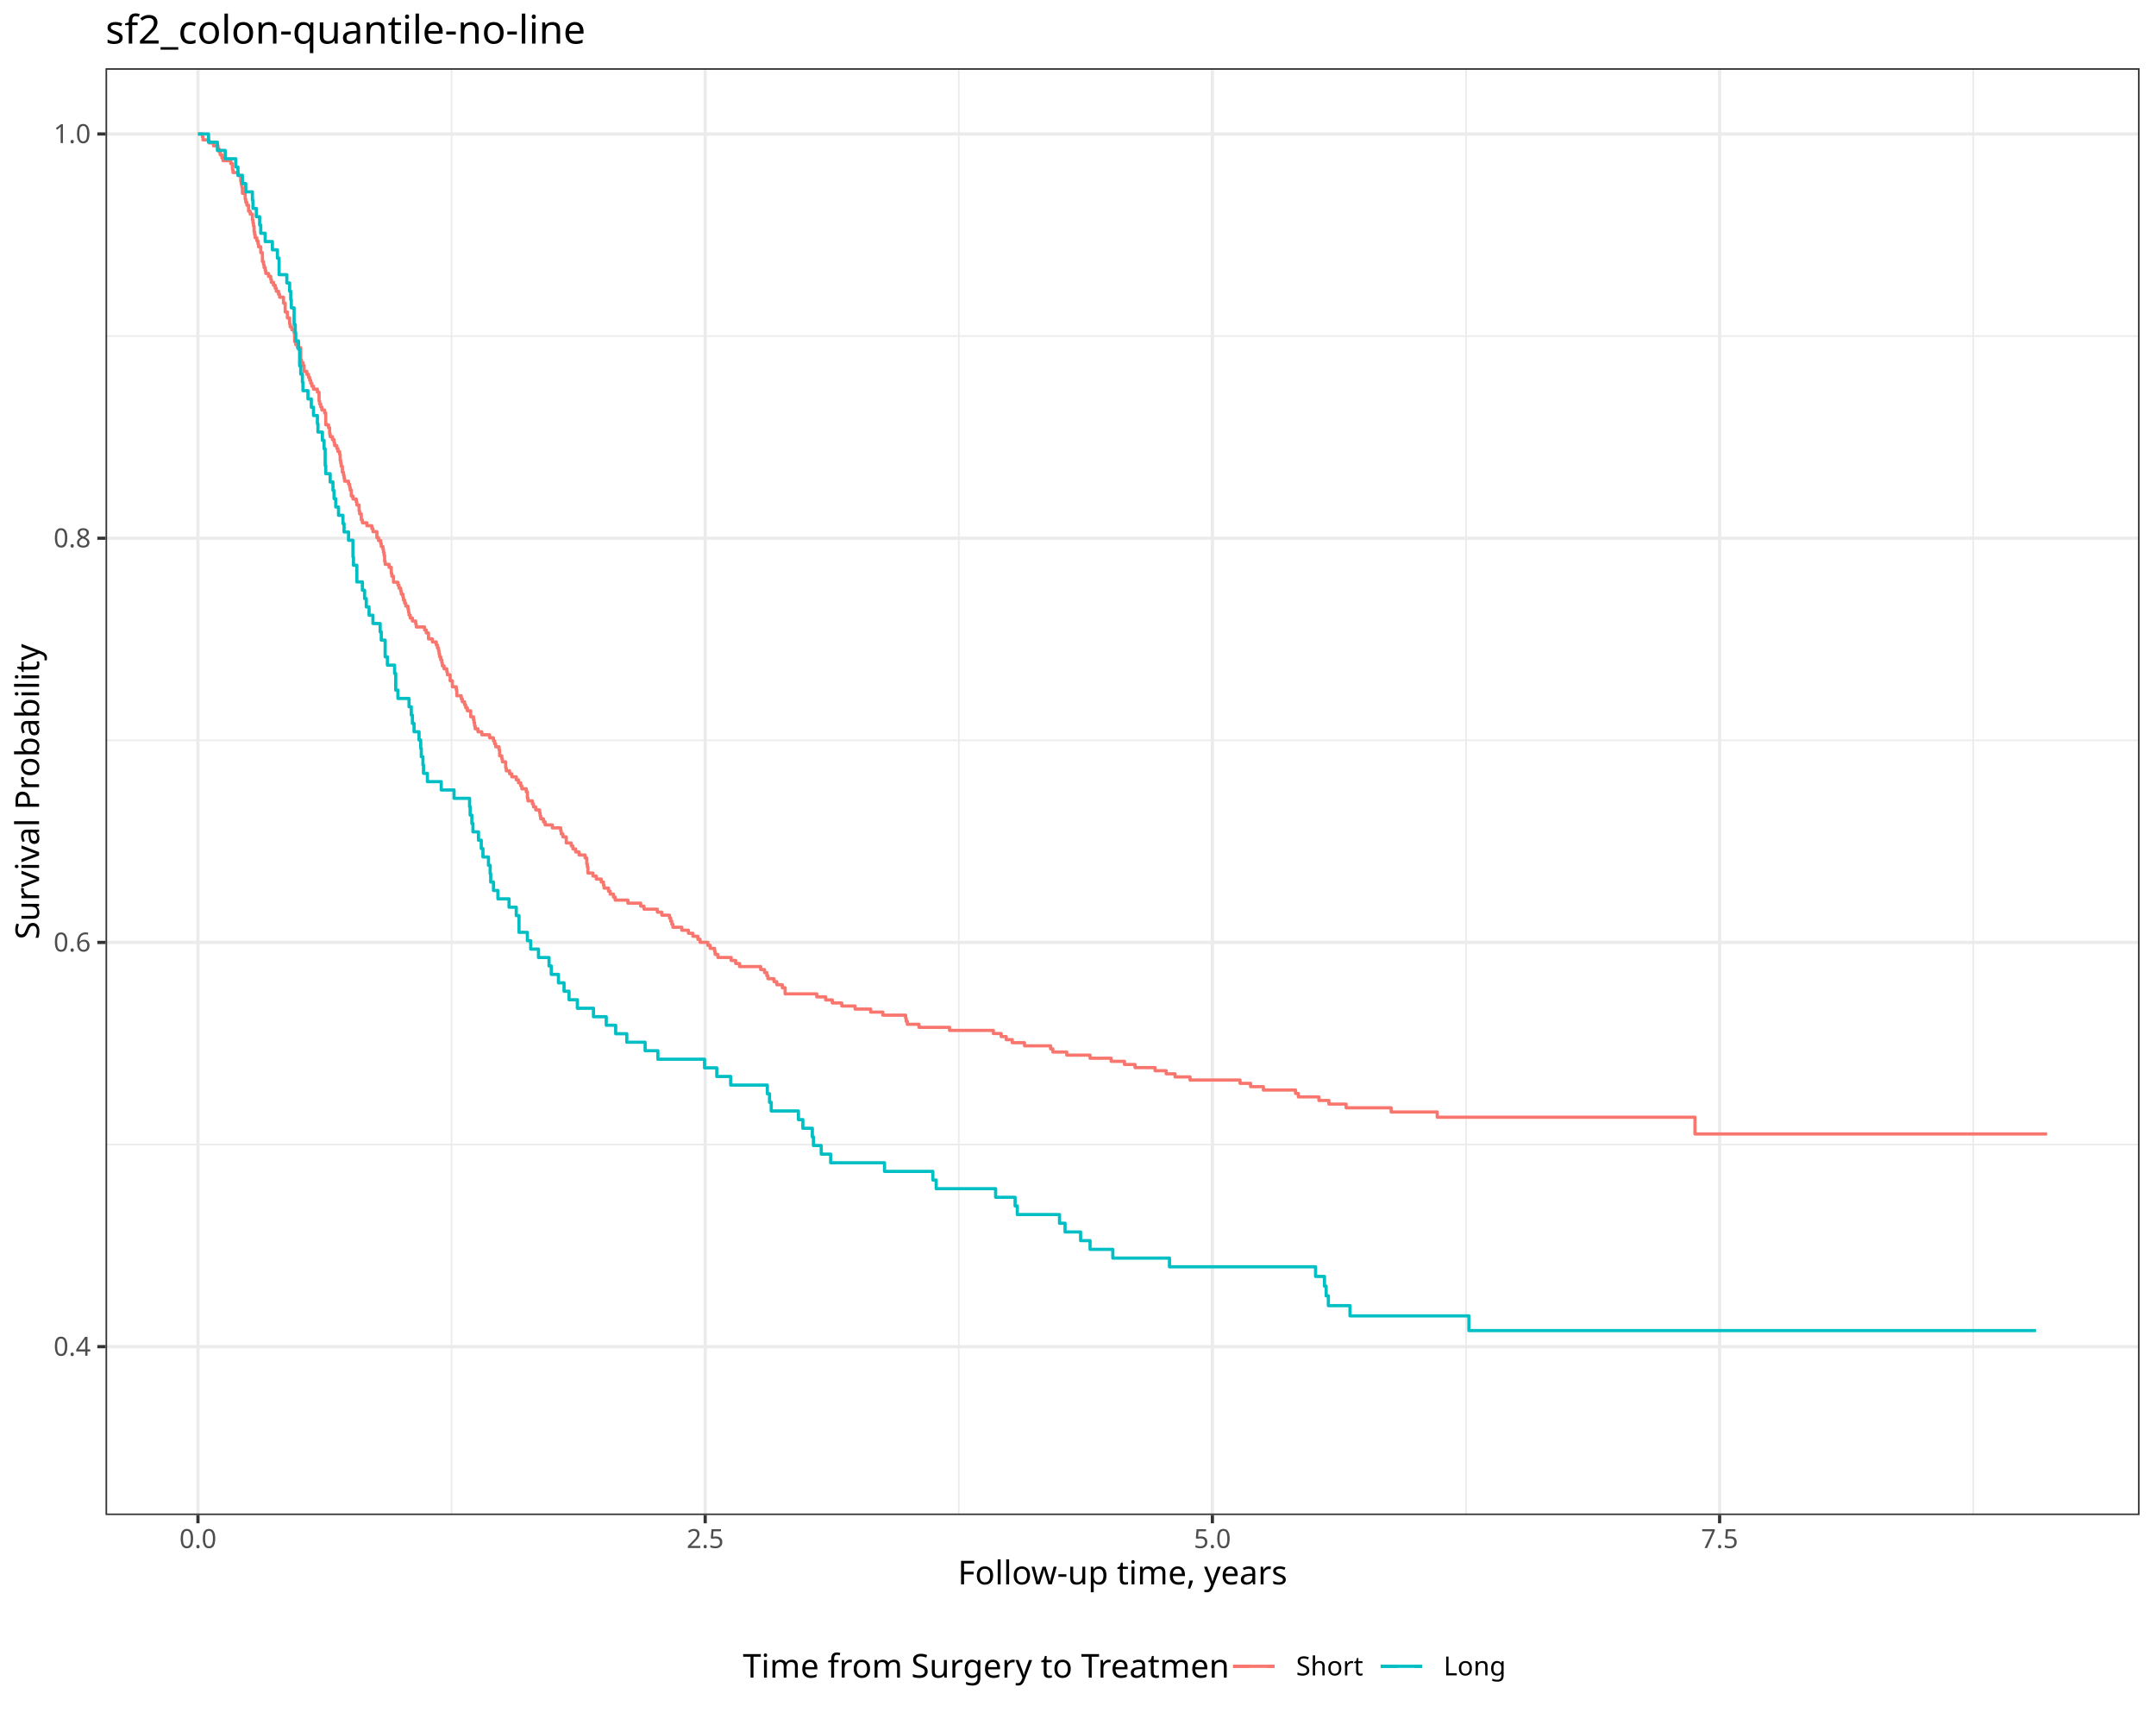
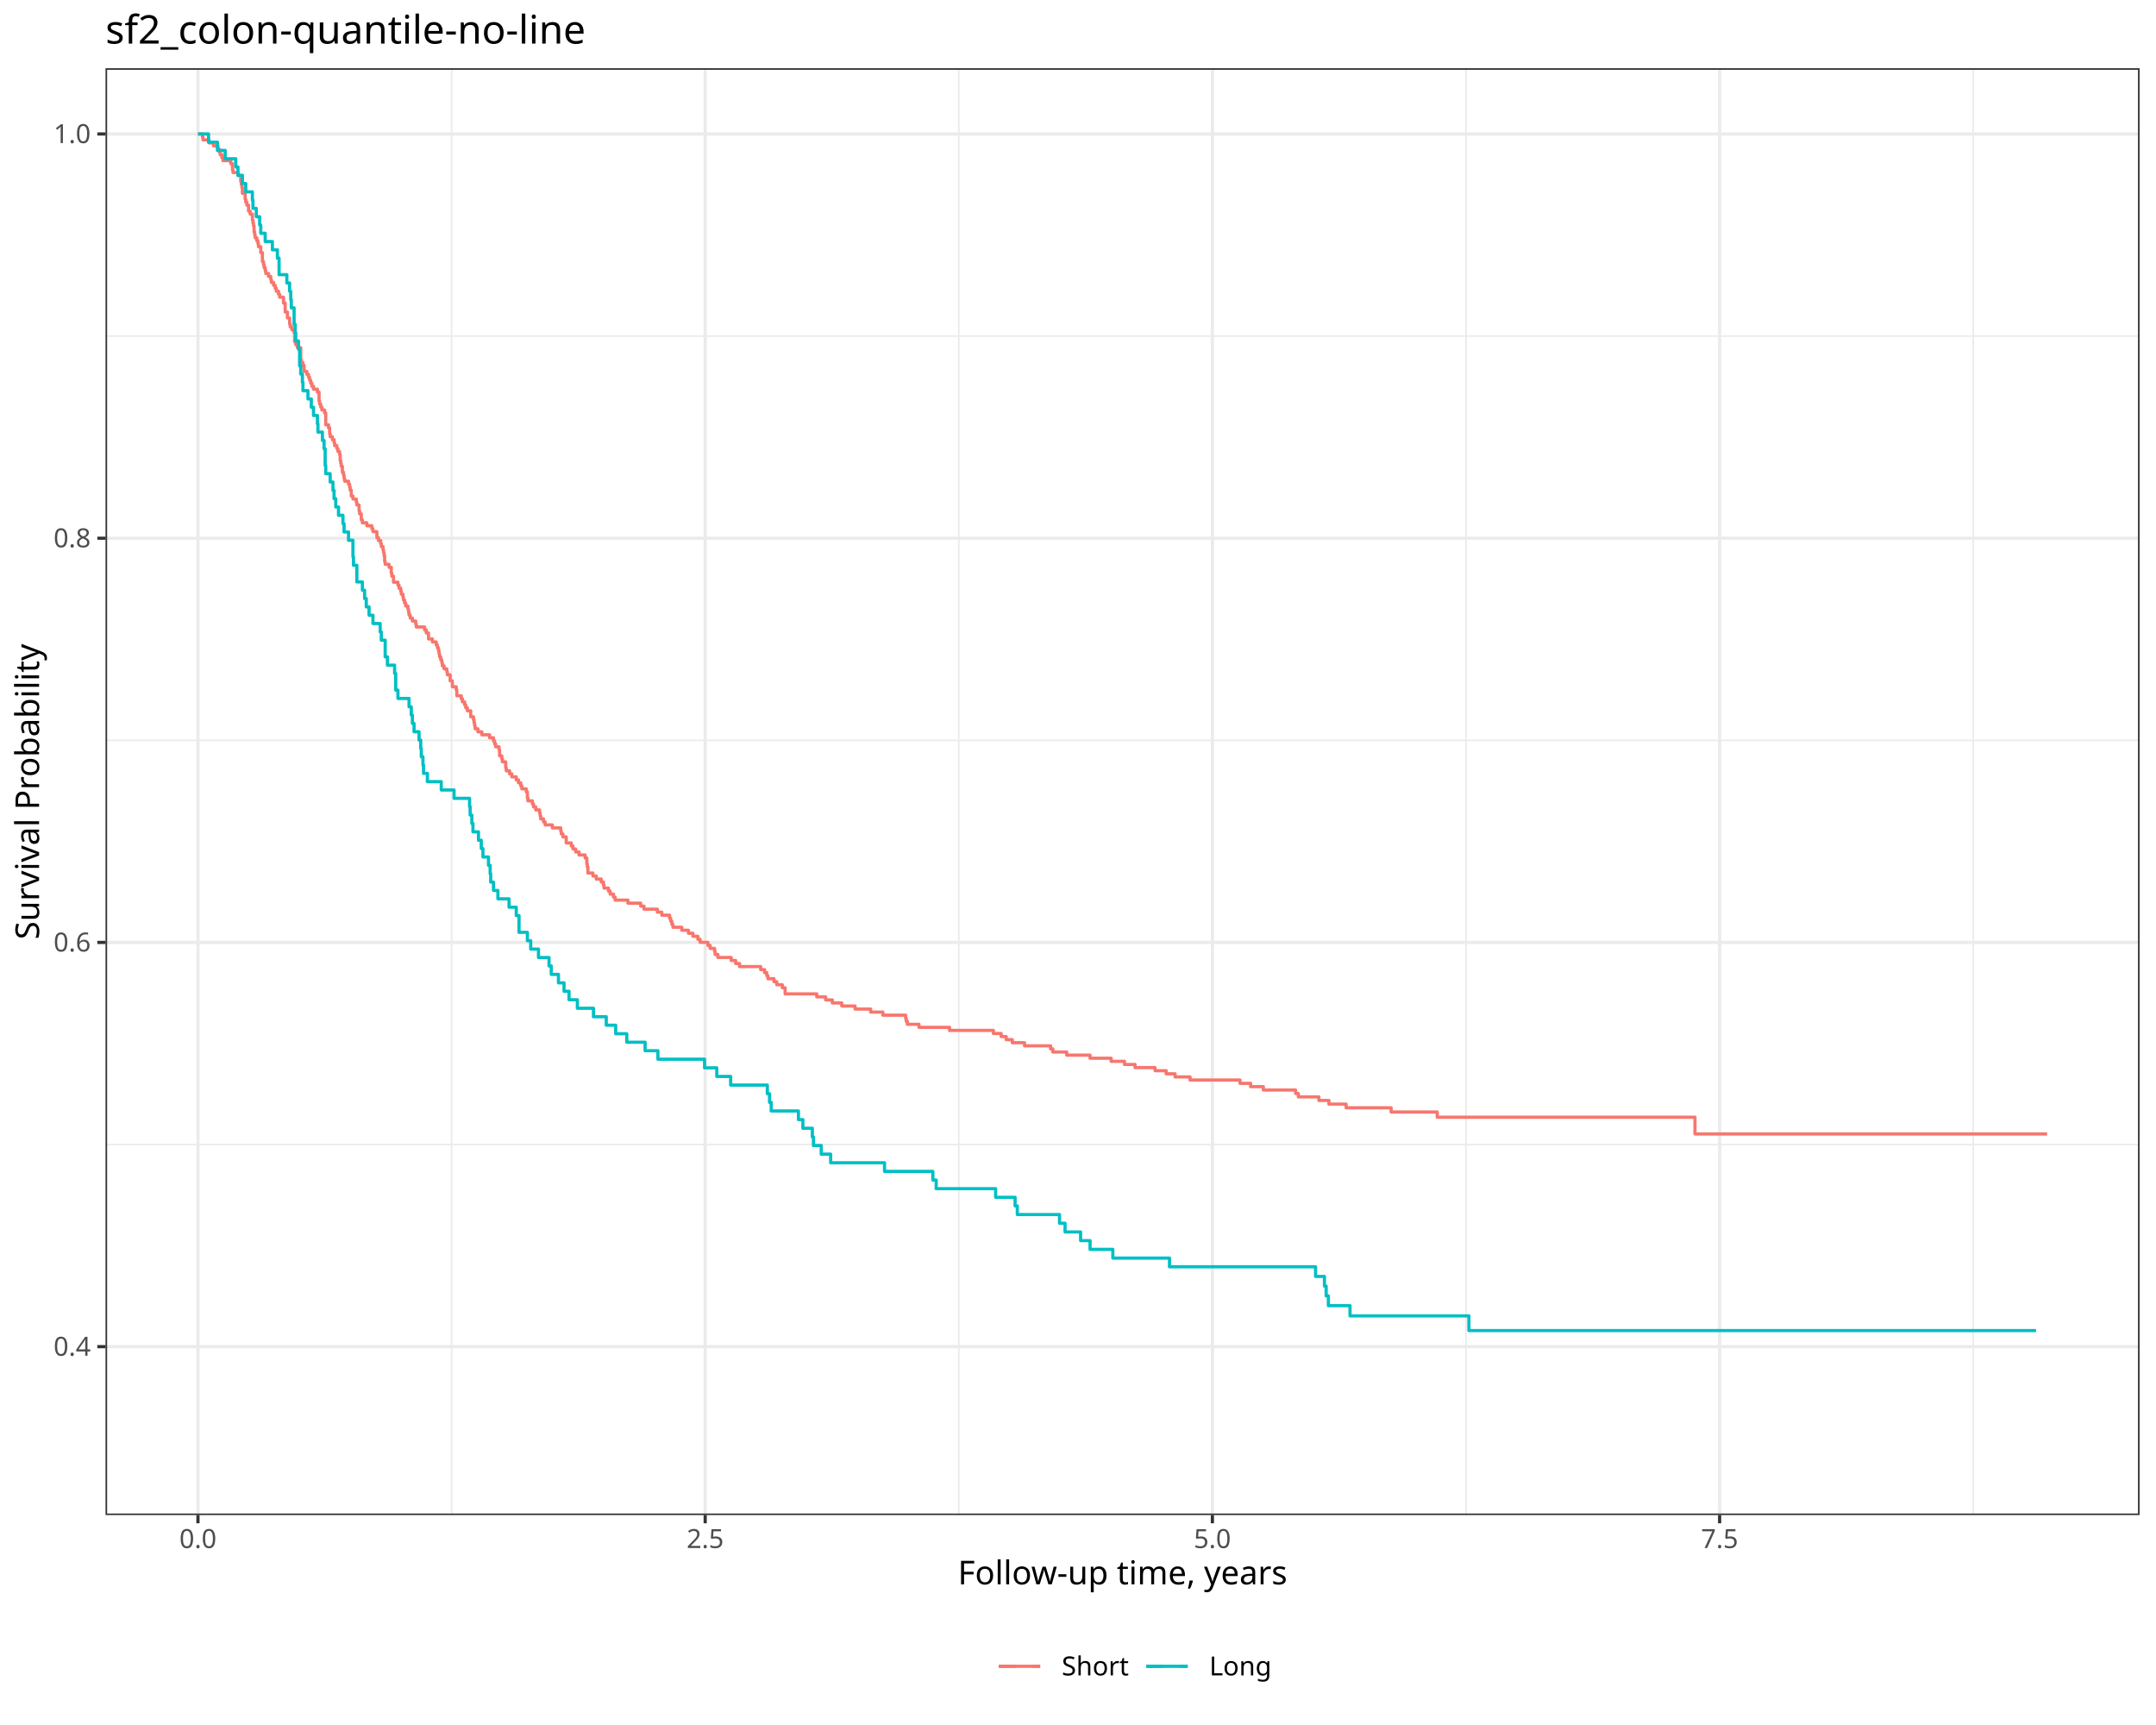
<svg xmlns="http://www.w3.org/2000/svg" class="svglite" data-engine-version="2.0" width="720.00pt" height="576.00pt" viewBox="0 0 720.00 576.00">
  <defs>
    <style type="text/css">
    .svglite line, .svglite polyline, .svglite polygon, .svglite path, .svglite rect, .svglite circle {
      fill: none;
      stroke: #000000;
      stroke-linecap: round;
      stroke-linejoin: round;
      stroke-miterlimit: 10.00;
    }
  </style>
  </defs>
  <rect width="100%" height="100%" style="stroke: none; fill: #FFFFFF;" />
  <defs>
    <clipPath id="cpMC4wMHw3MjAuMDB8MC4wMHw1NzYuMDA=">
      <rect x="0.00" y="0.00" width="720.00" height="576.00" />
    </clipPath>
  </defs>
  <g clip-path="url(#cpMC4wMHw3MjAuMDB8MC4wMHw1NzYuMDA=)">
    <rect x="0.00" y="0.00" width="720.00" height="576.00" style="stroke-width: 1.07; stroke: #FFFFFF; fill: #FFFFFF;" />
  </g>
  <defs>
    <clipPath id="cpMzUuMjR8NzE0LjUyfDIyLjc4fDUwNS45MQ==">
      <rect x="35.24" y="22.78" width="679.28" height="483.13" />
    </clipPath>
  </defs>
  <g clip-path="url(#cpMzUuMjR8NzE0LjUyfDIyLjc4fDUwNS45MQ==)">
    <rect x="35.24" y="22.78" width="679.28" height="483.13" style="stroke-width: 1.07; stroke: none; fill: #FFFFFF;" />
    <polyline points="35.24,382.18 714.52,382.18 " style="stroke-width: 0.53; stroke: #EBEBEB; stroke-linecap: butt;" />
    <polyline points="35.24,247.21 714.52,247.21 " style="stroke-width: 0.53; stroke: #EBEBEB; stroke-linecap: butt;" />
    <polyline points="35.24,112.23 714.52,112.23 " style="stroke-width: 0.53; stroke: #EBEBEB; stroke-linecap: butt;" />
    <polyline points="150.81,505.91 150.81,22.78 " style="stroke-width: 0.53; stroke: #EBEBEB; stroke-linecap: butt;" />
    <polyline points="320.19,505.91 320.19,22.78 " style="stroke-width: 0.53; stroke: #EBEBEB; stroke-linecap: butt;" />
    <polyline points="489.58,505.91 489.58,22.78 " style="stroke-width: 0.53; stroke: #EBEBEB; stroke-linecap: butt;" />
    <polyline points="658.96,505.91 658.96,22.78 " style="stroke-width: 0.53; stroke: #EBEBEB; stroke-linecap: butt;" />
    <polyline points="35.24,449.67 714.52,449.67 " style="stroke-width: 1.07; stroke: #EBEBEB; stroke-linecap: butt;" />
    <polyline points="35.24,314.69 714.52,314.69 " style="stroke-width: 1.07; stroke: #EBEBEB; stroke-linecap: butt;" />
    <polyline points="35.24,179.72 714.52,179.72 " style="stroke-width: 1.07; stroke: #EBEBEB; stroke-linecap: butt;" />
    <polyline points="35.24,44.74 714.52,44.74 " style="stroke-width: 1.07; stroke: #EBEBEB; stroke-linecap: butt;" />
    <polyline points="66.11,505.91 66.11,22.78 " style="stroke-width: 1.07; stroke: #EBEBEB; stroke-linecap: butt;" />
    <polyline points="235.50,505.91 235.50,22.78 " style="stroke-width: 1.07; stroke: #EBEBEB; stroke-linecap: butt;" />
    <polyline points="404.88,505.91 404.88,22.78 " style="stroke-width: 1.07; stroke: #EBEBEB; stroke-linecap: butt;" />
    <polyline points="574.27,505.91 574.27,22.78 " style="stroke-width: 1.07; stroke: #EBEBEB; stroke-linecap: butt;" />
    <polyline points="66.11,44.74 67.60,44.74 67.60,45.73 67.78,45.73 67.78,46.72 69.82,46.72 69.82,47.71 71.31,47.71 71.31,48.70 72.79,48.70 72.79,49.69 73.16,49.69 73.16,50.68 73.53,50.68 73.53,51.67 74.09,51.67 74.09,52.66 74.46,52.66 74.46,53.65 76.50,53.65 76.50,53.65 77.06,53.65 77.06,54.64 77.62,54.64 77.62,56.62 77.80,56.62 77.80,57.61 79.47,57.61 79.47,58.61 80.40,58.61 80.40,60.59 80.58,60.59 80.58,61.58 80.77,61.58 80.77,62.57 80.95,62.57 80.95,64.55 81.88,64.55 81.88,66.53 82.07,66.53 82.07,67.52 82.44,67.52 82.44,68.52 83.00,68.52 83.00,70.50 83.55,70.50 83.55,71.49 84.29,71.49 84.29,73.47 84.48,73.47 84.48,74.46 84.66,74.46 84.66,75.45 84.85,75.45 84.85,77.43 85.04,77.43 85.04,78.43 85.22,78.43 85.22,79.42 85.78,79.42 85.78,80.41 86.15,80.41 86.15,81.40 86.33,81.40 86.33,82.39 87.08,82.39 87.08,84.37 87.63,84.37 87.63,87.34 88.00,87.34 88.00,88.34 88.19,88.34 88.19,89.33 88.56,89.33 88.56,90.32 88.75,90.32 88.75,91.31 89.67,91.31 89.67,92.30 90.42,92.30 90.42,93.29 90.60,93.29 90.60,94.28 91.34,94.28 91.34,95.27 91.90,95.27 91.90,96.26 92.27,96.26 92.27,97.26 93.01,97.26 93.01,98.25 93.38,98.25 93.38,99.24 94.68,99.24 94.68,101.22 95.24,101.22 95.24,104.19 95.98,104.19 95.98,106.17 96.72,106.17 96.72,108.16 96.91,108.16 96.91,109.15 97.46,109.15 97.46,110.14 98.21,110.14 98.21,111.13 98.39,111.13 98.39,114.10 98.76,114.10 98.76,115.09 99.32,115.09 99.32,116.08 100.43,116.08 100.43,120.05 100.62,120.05 100.62,121.04 101.17,121.04 101.17,122.03 101.55,122.03 101.55,124.01 102.47,124.01 102.47,125.00 103.03,125.00 103.03,126.00 103.40,126.00 103.40,126.99 103.77,126.99 103.77,127.98 104.14,127.98 104.14,128.97 104.70,128.97 104.70,129.96 106.00,129.96 106.00,130.95 106.55,130.95 106.55,133.92 106.74,133.92 106.74,134.91 107.11,134.91 107.11,135.91 107.48,135.91 107.48,136.90 108.41,136.90 108.41,137.89 108.78,137.89 108.78,141.85 109.71,141.85 109.71,142.84 110.08,142.84 110.08,144.82 110.26,144.82 110.26,145.82 111.01,145.82 111.01,146.81 111.56,146.81 111.56,147.80 111.75,147.80 111.75,148.79 112.49,148.79 112.49,149.78 112.86,149.78 112.86,150.77 113.42,150.77 113.42,151.76 113.60,151.76 113.60,153.74 113.79,153.74 113.79,154.73 113.97,154.73 113.97,155.73 114.34,155.73 114.34,157.71 114.72,157.71 114.72,158.70 114.90,158.70 114.90,159.69 115.09,159.69 115.09,160.68 116.39,160.68 116.39,161.67 116.76,161.67 116.76,162.66 116.94,162.66 116.94,163.65 117.31,163.65 117.31,165.64 117.87,165.64 117.87,166.63 118.98,166.63 118.98,167.62 119.17,167.62 119.17,168.61 119.91,168.61 119.91,170.59 120.10,170.59 120.10,171.58 120.65,171.58 120.65,173.56 121.02,173.56 121.02,174.56 122.51,174.56 122.51,175.55 124.18,175.55 124.18,176.54 124.55,176.54 124.55,177.53 125.85,177.53 125.85,179.51 126.40,179.51 126.40,180.50 126.59,180.50 126.59,180.50 127.14,180.50 127.14,181.49 127.33,181.49 127.33,182.49 127.89,182.49 127.89,183.48 128.07,183.48 128.07,184.47 128.26,184.47 128.26,185.47 128.44,185.47 128.44,187.45 128.63,187.45 128.63,188.44 129.18,188.44 129.18,188.44 129.93,188.44 129.93,189.44 130.67,189.44 130.67,191.43 130.85,191.43 130.85,192.42 131.41,192.42 131.41,194.41 131.97,194.41 131.97,194.41 132.89,194.41 132.89,195.41 133.27,195.41 133.27,196.41 133.82,196.41 133.82,197.40 134.01,197.40 134.01,198.40 134.56,198.40 134.56,199.40 134.75,199.40 134.75,200.39 135.12,200.39 135.12,201.39 135.49,201.39 135.49,202.39 136.23,202.39 136.23,203.38 136.42,203.38 136.42,204.38 136.60,204.38 136.60,205.38 136.98,205.38 136.98,206.37 137.72,206.37 137.72,207.37 138.83,207.37 138.83,208.37 139.02,208.37 139.02,209.36 141.80,209.36 141.80,210.36 142.36,210.36 142.36,211.35 143.10,211.35 143.10,213.35 144.21,213.35 144.21,213.35 144.40,213.35 144.40,214.35 145.69,214.35 145.69,215.35 146.07,215.35 146.07,216.34 146.44,216.34 146.44,217.34 146.62,217.34 146.62,218.34 146.81,218.34 146.81,219.34 147.18,219.34 147.18,220.34 147.55,220.34 147.55,221.34 147.73,221.34 147.73,222.34 148.29,222.34 148.29,223.33 149.22,223.33 149.22,224.33 149.40,224.33 149.40,225.33 150.15,225.33 150.15,225.33 150.33,225.33 150.33,227.33 151.07,227.33 151.07,229.33 152.37,229.33 152.37,230.33 152.56,230.33 152.56,232.33 154.04,232.33 154.04,233.34 154.41,233.34 154.41,234.34 155.15,234.34 155.15,235.34 155.53,235.34 155.53,236.34 156.08,236.34 156.08,237.34 156.27,237.34 156.27,237.34 157.20,237.34 157.20,239.34 158.12,239.34 158.12,240.35 158.31,240.35 158.31,241.35 158.49,241.35 158.49,242.35 158.68,242.35 158.68,243.35 159.61,243.35 159.61,244.36 160.91,244.36 160.91,245.36 163.50,245.36 163.50,246.36 164.80,246.36 164.80,247.36 165.17,247.36 165.17,248.37 165.54,248.37 165.54,249.37 166.66,249.37 166.66,250.37 166.84,250.37 166.84,252.38 167.58,252.38 167.58,253.38 167.77,253.38 167.77,254.38 168.88,254.38 168.88,256.39 169.07,256.39 169.07,257.39 170.18,257.39 170.18,258.39 170.92,258.39 170.92,259.40 172.41,259.40 172.41,260.40 173.15,260.40 173.15,261.40 173.89,261.40 173.89,262.40 174.26,262.40 174.26,263.41 175.75,263.41 175.75,264.41 176.12,264.41 176.12,266.42 176.30,266.42 176.30,267.42 177.79,267.42 177.79,268.42 178.16,268.42 178.16,269.42 178.90,269.42 178.90,270.43 180.20,270.43 180.20,271.43 180.38,271.43 180.38,272.43 180.57,272.43 180.57,273.43 181.50,273.43 181.50,274.44 182.05,274.44 182.05,275.44 182.61,275.44 182.61,275.44 184.46,275.44 184.46,276.44 187.25,276.44 187.25,277.45 187.43,277.45 187.43,278.45 187.99,278.45 187.99,279.46 189.10,279.46 189.10,281.47 190.77,281.47 190.77,282.47 191.33,282.47 191.33,283.48 192.25,283.48 192.25,284.48 193.37,284.48 193.37,285.49 195.41,285.49 195.41,286.49 195.96,286.49 195.96,288.50 196.15,288.50 196.15,289.51 196.34,289.51 196.34,291.52 198.01,291.52 198.01,292.52 199.12,292.52 199.12,293.53 200.79,293.53 200.79,294.53 201.53,294.53 201.53,295.54 201.72,295.54 201.72,296.54 203.20,296.54 203.20,297.55 203.76,297.55 203.76,298.55 204.87,298.55 204.87,299.56 205.43,299.56 205.43,300.56 209.69,300.56 209.69,301.57 213.96,301.57 213.96,302.57 215.07,302.57 215.07,303.58 219.52,303.58 219.52,304.58 221.01,304.58 221.01,305.59 222.68,305.59 222.68,305.59 223.60,305.59 223.60,306.59 223.98,306.59 223.98,307.60 224.35,307.60 224.35,308.61 224.72,308.61 224.72,309.62 227.69,309.62 227.69,310.62 229.91,310.62 229.91,311.63 230.10,311.63 230.10,311.63 231.40,311.63 231.40,312.64 233.06,312.64 233.06,313.65 233.81,313.65 233.81,314.66 236.40,314.66 236.40,315.67 237.15,315.67 237.15,316.68 238.63,316.68 238.63,317.69 238.82,317.69 238.82,318.70 239.74,318.70 239.74,319.71 240.11,319.71 240.11,319.71 244.19,319.71 244.19,320.72 245.68,320.72 245.68,321.74 246.98,321.74 246.98,322.75 254.03,322.75 254.03,323.76 255.32,323.76 255.32,324.77 256.07,324.77 256.07,325.79 256.44,325.79 256.44,326.80 258.48,326.80 258.48,327.81 259.41,327.81 259.41,328.82 261.26,328.82 261.26,329.83 262.19,329.83 262.19,331.86 270.72,331.86 270.72,331.86 272.76,331.86 272.76,332.87 275.73,332.87 275.73,333.89 277.96,333.89 277.96,334.91 281.11,334.91 281.11,335.92 285.56,335.92 285.56,336.94 288.34,336.94 288.34,336.94 290.76,336.94 290.76,337.95 294.84,337.95 294.84,338.97 302.44,338.97 302.44,339.99 302.63,339.99 302.63,341.01 303.00,341.01 303.00,342.02 303.37,342.02 303.37,342.02 306.89,342.02 306.89,343.04 309.86,343.04 309.86,343.04 317.10,343.04 317.10,344.07 318.95,344.07 318.95,344.07 329.71,344.07 329.71,344.07 331.75,344.07 331.75,345.10 334.35,345.10 334.35,346.13 336.02,346.13 336.02,347.15 338.06,347.15 338.06,348.18 339.54,348.18 339.54,348.18 342.14,348.18 342.14,349.22 350.86,349.22 350.86,350.25 351.23,350.25 351.23,350.25 351.60,350.25 351.60,351.28 353.27,351.28 353.27,351.28 356.24,351.28 356.24,352.32 364.03,352.32 364.03,353.36 364.21,353.36 364.21,353.36 371.08,353.36 371.08,354.40 375.53,354.40 375.53,355.44 379.05,355.44 379.05,356.48 385.73,356.48 385.73,357.52 389.44,357.52 389.44,358.56 392.41,358.56 392.41,359.60 397.42,359.60 397.42,360.64 400.01,360.64 400.01,360.64 400.57,360.64 400.57,360.64 402.61,360.64 402.61,360.64 403.35,360.64 403.35,360.64 403.54,360.64 403.54,360.64 403.72,360.64 403.72,360.64 404.28,360.64 404.28,360.64 405.02,360.64 405.02,360.64 405.77,360.64 405.77,360.64 407.06,360.64 407.06,360.64 409.66,360.64 409.66,360.64 410.40,360.64 410.40,360.64 411.33,360.64 411.33,360.64 413.00,360.64 413.00,360.64 413.93,360.64 413.93,360.64 414.11,360.64 414.11,361.74 414.67,361.74 414.67,361.74 416.90,361.74 416.90,361.74 417.64,361.74 417.64,362.85 418.94,362.85 418.94,362.85 419.49,362.85 419.49,362.85 420.98,362.85 420.98,362.85 421.90,362.85 421.90,363.97 423.94,363.97 423.94,363.97 425.06,363.97 425.06,363.97 425.80,363.97 425.80,363.97 430.44,363.97 430.44,363.97 431.18,363.97 431.18,363.97 431.36,363.97 431.36,363.97 432.66,363.97 432.66,365.12 433.40,365.12 433.40,365.12 433.59,365.12 433.59,366.27 434.33,366.27 434.33,366.27 435.26,366.27 435.26,366.27 435.63,366.27 435.63,366.27 436.56,366.27 436.56,366.27 437.30,366.27 437.30,366.27 438.23,366.27 438.23,366.27 438.60,366.27 438.60,366.27 440.45,366.27 440.45,367.46 440.82,367.46 440.82,367.46 441.38,367.46 441.38,367.46 441.75,367.46 441.75,367.46 442.49,367.46 442.49,367.46 443.79,367.46 443.79,368.67 445.09,368.67 445.09,368.67 445.83,368.67 445.83,368.67 446.39,368.67 446.39,368.67 446.76,368.67 446.76,368.67 447.87,368.67 447.87,368.67 449.17,368.67 449.17,368.67 449.36,368.67 449.36,368.67 449.54,368.67 449.54,369.91 450.10,369.91 450.10,369.91 451.21,369.91 451.21,369.91 451.77,369.91 451.77,369.91 452.70,369.91 452.70,369.91 454.37,369.91 454.37,369.91 455.11,369.91 455.11,369.91 455.48,369.91 455.48,369.91 456.22,369.91 456.22,369.91 456.96,369.91 456.96,369.91 457.52,369.91 457.52,369.91 457.71,369.91 457.71,369.91 458.08,369.91 458.08,369.91 458.26,369.91 458.26,369.91 458.82,369.91 458.82,369.91 459.00,369.91 459.00,369.91 459.37,369.91 459.37,369.91 459.75,369.91 459.75,369.91 461.23,369.91 461.23,369.91 461.60,369.91 461.60,369.91 462.34,369.91 462.34,369.91 462.71,369.91 462.71,369.91 463.46,369.91 463.46,369.91 463.83,369.91 463.83,369.91 464.38,369.91 464.38,369.91 464.57,369.91 464.57,371.31 465.50,371.31 465.50,371.31 465.68,371.31 465.68,371.31 466.42,371.31 466.42,371.31 466.98,371.31 466.98,371.31 467.17,371.31 467.17,371.31 467.54,371.31 467.54,371.31 467.72,371.31 467.72,371.31 468.09,371.31 468.09,371.31 468.46,371.31 468.46,371.31 468.65,371.31 468.65,371.31 469.39,371.31 469.39,371.31 469.76,371.31 469.76,371.31 470.32,371.31 470.32,371.31 470.69,371.31 470.69,371.31 471.06,371.31 471.06,371.31 471.43,371.31 471.43,371.31 471.62,371.31 471.62,371.31 471.80,371.31 471.80,371.31 472.17,371.31 472.17,371.31 472.36,371.31 472.36,371.31 472.55,371.31 472.55,371.31 472.73,371.31 472.73,371.31 473.10,371.31 473.10,371.31 473.84,371.31 473.84,371.31 474.21,371.31 474.21,371.31 474.59,371.31 474.59,371.31 474.77,371.31 474.77,371.31 474.96,371.31 474.96,371.31 475.51,371.31 475.51,371.31 475.88,371.31 475.88,371.31 476.07,371.31 476.07,371.31 476.63,371.31 476.63,371.31 478.11,371.31 478.11,371.31 478.30,371.31 478.30,371.31 479.22,371.31 479.22,371.31 479.59,371.31 479.59,371.31 479.97,371.31 479.97,373.05 480.15,373.05 480.15,373.05 480.71,373.05 480.71,373.05 481.08,373.05 481.08,373.05 481.63,373.05 481.63,373.05 482.38,373.05 482.38,373.05 482.56,373.05 482.56,373.05 483.49,373.05 483.49,373.05 484.42,373.05 484.42,373.05 484.79,373.05 484.79,373.05 485.90,373.05 485.90,373.05 486.09,373.05 486.09,373.05 487.01,373.05 487.01,373.05 487.20,373.05 487.20,373.05 487.94,373.05 487.94,373.05 488.50,373.05 488.50,373.05 488.68,373.05 488.68,373.05 488.87,373.05 488.87,373.05 489.05,373.05 489.05,373.05 489.80,373.05 489.80,373.05 490.91,373.05 490.91,373.05 491.28,373.05 491.28,373.05 491.65,373.05 491.65,373.05 492.58,373.05 492.58,373.05 492.76,373.05 492.76,373.05 493.32,373.05 493.32,373.05 493.51,373.05 493.51,373.05 495.18,373.05 495.18,373.05 496.10,373.05 496.10,373.05 496.66,373.05 496.66,373.05 497.03,373.05 497.03,373.05 497.22,373.05 497.22,373.05 497.40,373.05 497.40,373.05 497.59,373.05 497.59,373.05 498.33,373.05 498.33,373.05 498.52,373.05 498.52,373.05 498.70,373.05 498.70,373.05 500.74,373.05 500.74,373.05 501.85,373.05 501.85,373.05 502.04,373.05 502.04,373.05 502.41,373.05 502.41,373.05 502.60,373.05 502.60,373.05 503.15,373.05 503.15,373.05 504.27,373.05 504.27,373.05 504.64,373.05 504.64,373.05 504.82,373.05 504.82,373.05 506.68,373.05 506.68,373.05 507.23,373.05 507.23,373.05 507.60,373.05 507.60,373.05 508.72,373.05 508.72,373.05 508.90,373.05 508.90,373.05 509.65,373.05 509.65,373.05 510.02,373.05 510.02,373.05 510.20,373.05 510.20,373.05 510.57,373.05 510.57,373.05 512.80,373.05 512.80,373.05 513.91,373.05 513.91,373.05 514.28,373.05 514.28,373.05 515.40,373.05 515.40,373.05 515.58,373.05 515.58,373.05 516.69,373.05 516.69,373.05 517.81,373.05 517.81,373.05 518.55,373.05 518.55,373.05 519.11,373.05 519.11,373.05 519.48,373.05 519.48,373.05 520.03,373.05 520.03,373.05 520.40,373.05 520.40,373.05 520.59,373.05 520.59,373.05 521.70,373.05 521.70,373.05 522.07,373.05 522.07,373.05 522.44,373.05 522.44,373.05 522.63,373.05 522.63,373.05 524.67,373.05 524.67,373.05 525.04,373.05 525.04,373.05 527.27,373.05 527.27,373.05 527.45,373.05 527.45,373.05 527.64,373.05 527.64,373.05 528.94,373.05 528.94,373.05 529.12,373.05 529.12,373.05 530.05,373.05 530.05,373.05 530.42,373.05 530.42,373.05 530.79,373.05 530.79,373.05 530.98,373.05 530.98,373.05 531.53,373.05 531.53,373.05 532.28,373.05 532.28,373.05 533.02,373.05 533.02,373.05 533.57,373.05 533.57,373.05 534.87,373.05 534.87,373.05 535.06,373.05 535.06,373.05 535.43,373.05 535.43,373.05 535.80,373.05 535.80,373.05 536.91,373.05 536.91,373.05 537.28,373.05 537.28,373.05 537.47,373.05 537.47,373.05 538.03,373.05 538.03,373.05 538.58,373.05 538.58,373.05 538.77,373.05 538.77,373.05 539.33,373.05 539.33,373.05 540.07,373.05 540.07,373.05 540.62,373.05 540.62,373.05 542.48,373.05 542.48,373.05 543.22,373.05 543.22,373.05 544.15,373.05 544.15,373.05 544.70,373.05 544.70,373.05 546.19,373.05 546.19,373.05 546.56,373.05 546.56,373.05 546.93,373.05 546.93,373.05 548.04,373.05 548.04,373.05 548.41,373.05 548.41,373.05 550.83,373.05 550.83,373.05 551.75,373.05 551.75,373.05 552.31,373.05 552.31,373.05 553.61,373.05 553.61,373.05 553.98,373.05 553.98,373.05 554.17,373.05 554.17,373.05 557.32,373.05 557.32,373.05 558.25,373.05 558.25,373.05 558.80,373.05 558.80,373.05 561.03,373.05 561.03,373.05 561.77,373.05 561.77,373.05 562.88,373.05 562.88,373.05 565.11,373.05 565.11,373.05 566.04,373.05 566.04,378.64 566.41,378.64 566.41,378.64 566.78,378.64 566.78,378.64 568.45,378.64 568.45,378.64 568.63,378.64 568.63,378.64 569.01,378.64 569.01,378.64 569.38,378.64 569.38,378.64 569.93,378.64 569.93,378.64 570.67,378.64 570.67,378.64 571.23,378.64 571.23,378.64 571.42,378.64 571.42,378.64 571.60,378.64 571.60,378.64 571.79,378.64 571.79,378.64 572.53,378.64 572.53,378.64 574.20,378.64 574.20,378.64 574.38,378.64 574.38,378.64 574.94,378.64 574.94,378.64 575.68,378.64 575.68,378.64 576.98,378.64 576.98,378.64 578.09,378.64 578.09,378.64 578.28,378.64 578.28,378.64 579.02,378.64 579.02,378.64 581.62,378.64 581.62,378.64 581.99,378.64 581.99,378.64 583.47,378.64 583.47,378.64 584.40,378.64 584.40,378.64 588.30,378.64 588.30,378.64 590.71,378.64 590.71,378.64 592.93,378.64 592.93,378.64 593.31,378.64 593.31,378.64 598.69,378.64 598.69,378.64 602.02,378.64 602.02,378.64 603.88,378.64 603.88,378.64 604.25,378.64 604.25,378.64 605.55,378.64 605.55,378.64 606.85,378.64 606.85,378.64 607.03,378.64 607.03,378.64 607.40,378.64 607.40,378.64 608.70,378.64 608.70,378.64 609.07,378.64 609.07,378.64 611.67,378.64 611.67,378.64 613.34,378.64 613.34,378.64 613.53,378.64 613.53,378.64 614.82,378.64 614.82,378.64 616.86,378.64 616.86,378.64 622.61,378.64 622.61,378.64 625.77,378.64 625.77,378.64 626.14,378.64 626.14,378.64 637.08,378.64 637.08,378.64 638.38,378.64 638.38,378.64 638.75,378.64 638.75,378.64 654.71,378.64 654.71,378.64 656.93,378.64 656.93,378.64 658.23,378.64 658.23,378.64 666.76,378.64 666.76,378.64 682.90,378.64 682.90,378.64 683.64,378.64 683.64,378.64 " style="stroke-width: 1.07; stroke: #F8766D; stroke-linecap: butt;" />
    <polyline points="66.11,44.74 69.64,44.74 69.64,47.48 70.38,47.48 70.38,47.48 70.57,47.48 70.57,47.48 72.61,47.48 72.61,50.23 74.46,50.23 74.46,50.23 75.20,50.23 75.20,53.00 78.73,53.00 78.73,55.76 79.47,55.76 79.47,58.53 80.95,58.53 80.95,61.30 82.07,61.30 82.07,64.06 84.29,64.06 84.29,66.83 84.48,66.83 84.48,69.59 85.59,69.59 85.59,72.36 86.71,72.36 86.71,75.13 87.08,75.13 87.08,77.89 88.56,77.89 88.56,80.66 90.97,80.66 90.97,83.42 92.64,83.42 92.64,86.19 93.20,86.19 93.20,91.72 95.79,91.72 95.79,94.49 96.72,94.49 96.72,97.25 97.09,97.25 97.09,100.02 97.28,100.02 97.28,102.79 98.21,102.79 98.21,108.32 98.58,108.32 98.58,111.08 98.76,111.08 98.76,113.85 99.69,113.85 99.69,116.62 100.06,116.62 100.06,122.15 100.43,122.15 100.43,124.91 100.99,124.91 100.99,127.68 101.17,127.68 101.17,130.45 102.84,130.45 102.84,133.21 103.96,133.21 103.96,135.98 104.70,135.98 104.70,138.75 106.00,138.75 106.00,141.51 106.18,141.51 106.18,144.28 106.74,144.28 106.74,144.28 107.67,144.28 107.67,147.06 108.22,147.06 108.22,149.84 108.59,149.84 108.59,155.40 108.78,155.40 108.78,158.17 110.26,158.17 110.26,160.95 111.19,160.95 111.19,163.73 111.56,163.73 111.56,166.51 112.12,166.51 112.12,169.29 113.05,169.29 113.05,172.07 114.53,172.07 114.53,174.85 114.90,174.85 114.90,177.63 116.39,177.63 116.39,180.41 117.87,180.41 117.87,185.97 118.05,185.97 118.05,188.75 119.17,188.75 119.17,194.31 121.02,194.31 121.02,197.09 121.76,197.09 121.76,199.87 122.32,199.87 122.32,202.65 123.25,202.65 123.25,205.43 124.55,205.43 124.55,208.20 126.96,208.20 126.96,210.98 127.33,210.98 127.33,213.76 128.63,213.76 128.63,219.32 129.37,219.32 129.37,222.10 131.78,222.10 131.78,224.88 132.15,224.88 132.15,230.44 132.89,230.44 132.89,233.22 136.60,233.22 136.60,236.00 137.35,236.00 137.35,238.78 137.72,238.78 137.72,241.56 138.27,241.56 138.27,244.34 139.94,244.34 139.94,247.12 140.50,247.12 140.50,249.90 140.69,249.90 140.69,252.68 141.24,252.68 141.24,255.45 141.43,255.45 141.43,258.23 142.73,258.23 142.73,261.01 147.36,261.01 147.36,263.79 151.63,263.79 151.63,266.57 156.08,266.57 156.08,266.57 156.82,266.57 156.82,269.37 157.01,269.37 157.01,272.17 157.57,272.17 157.57,274.96 157.94,274.96 157.94,277.76 159.79,277.76 159.79,280.56 160.72,280.56 160.72,283.35 161.28,283.35 161.28,286.15 163.13,286.15 163.13,288.95 163.69,288.95 163.69,291.74 163.87,291.74 163.87,294.54 164.80,294.54 164.80,297.34 166.28,297.34 166.28,300.13 169.99,300.13 169.99,302.93 172.41,302.93 172.41,305.73 173.33,305.73 173.33,311.32 176.12,311.32 176.12,314.11 177.23,314.11 177.23,316.91 179.83,316.91 179.83,319.73 183.35,319.73 183.35,322.54 184.09,322.54 184.09,325.36 186.50,325.36 186.50,328.18 188.36,328.18 188.36,330.99 189.47,330.99 189.47,330.99 190.03,330.99 190.03,333.83 192.81,333.83 192.81,336.67 198.19,336.67 198.19,339.50 202.46,339.50 202.46,342.34 205.61,342.34 205.61,345.18 209.32,345.18 209.32,348.01 215.44,348.01 215.44,350.85 219.71,350.85 219.71,353.69 222.86,353.69 222.86,353.69 230.65,353.69 230.65,353.69 235.29,353.69 235.29,356.57 239.37,356.57 239.37,359.45 244.01,359.45 244.01,362.33 256.25,362.33 256.25,365.21 256.99,365.21 256.99,368.09 257.55,368.09 257.55,370.97 266.64,370.97 266.64,373.86 268.12,373.86 268.12,376.74 271.28,376.74 271.28,379.62 271.65,379.62 271.65,382.50 274.25,382.50 274.25,385.38 277.40,385.38 277.40,388.26 295.39,388.26 295.39,391.14 311.53,391.14 311.53,394.03 312.64,394.03 312.64,396.91 332.49,396.91 332.49,399.79 338.99,399.79 338.99,402.67 339.73,402.67 339.73,405.55 353.64,405.55 353.64,405.55 353.83,405.55 353.83,408.46 355.68,408.46 355.68,411.37 360.87,411.37 360.87,414.27 364.03,414.27 364.03,417.18 371.63,417.18 371.63,420.09 390.55,420.09 390.55,423.00 398.53,423.00 398.53,423.00 405.21,423.00 405.21,423.00 409.85,423.00 409.85,423.00 410.22,423.00 410.22,423.00 411.89,423.00 411.89,423.00 423.94,423.00 423.94,423.00 431.74,423.00 431.74,423.00 432.66,423.00 432.66,423.00 436.19,423.00 436.19,423.00 438.60,423.00 438.60,423.00 439.34,423.00 439.34,426.22 442.31,426.22 442.31,429.45 442.68,429.45 442.68,429.45 442.87,429.45 442.87,432.71 443.61,432.71 443.61,435.97 447.32,435.97 447.32,435.97 449.36,435.97 449.36,435.97 450.47,435.97 450.47,435.97 450.84,435.97 450.84,439.39 451.21,439.39 451.21,439.39 455.66,439.39 455.66,439.39 457.71,439.39 457.71,439.39 461.23,439.39 461.23,439.39 465.31,439.39 465.31,439.39 466.24,439.39 466.24,439.39 468.65,439.39 468.65,439.39 469.39,439.39 469.39,439.39 470.50,439.39 470.50,439.39 471.06,439.39 471.06,439.39 471.25,439.39 471.25,439.39 473.29,439.39 473.29,439.39 473.84,439.39 473.84,439.39 476.44,439.39 476.44,439.39 476.63,439.39 476.63,439.39 477.74,439.39 477.74,439.39 479.59,439.39 479.59,439.39 480.52,439.39 480.52,439.39 483.49,439.39 483.49,439.39 483.86,439.39 483.86,439.39 486.64,439.39 486.64,439.39 488.68,439.39 488.68,439.39 490.54,439.39 490.54,444.30 490.72,444.30 490.72,444.30 494.43,444.30 494.43,444.30 494.99,444.30 494.99,444.30 495.73,444.30 495.73,444.30 502.41,444.30 502.41,444.30 510.02,444.30 510.02,444.30 513.17,444.30 513.17,444.30 513.73,444.30 513.73,444.30 519.66,444.30 519.66,444.30 522.07,444.30 522.07,444.30 524.67,444.30 524.67,444.30 526.34,444.30 526.34,444.30 526.90,444.30 526.90,444.30 527.64,444.30 527.64,444.30 528.01,444.30 528.01,444.30 529.31,444.30 529.31,444.30 531.16,444.30 531.16,444.30 532.28,444.30 532.28,444.30 533.02,444.30 533.02,444.30 533.57,444.30 533.57,444.30 534.50,444.30 534.50,444.30 538.21,444.30 538.21,444.30 541.37,444.30 541.37,444.30 543.59,444.30 543.59,444.30 551.75,444.30 551.75,444.30 553.61,444.30 553.61,444.30 557.88,444.30 557.88,444.30 562.14,444.30 562.14,444.30 562.51,444.30 562.51,444.30 563.07,444.30 563.07,444.30 563.63,444.30 563.63,444.30 565.30,444.30 565.30,444.30 567.52,444.30 567.52,444.30 571.79,444.30 571.79,444.30 572.90,444.30 572.90,444.30 573.83,444.30 573.83,444.30 578.28,444.30 578.28,444.30 578.84,444.30 578.84,444.30 580.32,444.30 580.32,444.30 583.47,444.30 583.47,444.30 585.89,444.30 585.89,444.30 589.22,444.30 589.22,444.30 589.41,444.30 589.41,444.30 597.02,444.30 597.02,444.30 598.31,444.30 598.31,444.30 600.91,444.30 600.91,444.30 603.88,444.30 603.88,444.30 604.99,444.30 604.99,444.30 606.48,444.30 606.48,444.30 619.83,444.30 619.83,444.30 627.07,444.30 627.07,444.30 628.18,444.30 628.18,444.30 679.75,444.30 679.75,444.30 679.93,444.30 679.93,444.30 " style="stroke-width: 1.07; stroke: #00BFC4; stroke-linecap: butt;" />
    <rect x="35.24" y="22.78" width="679.28" height="483.13" style="stroke-width: 1.07; stroke: #333333;" />
  </g>
  <g clip-path="url(#cpMC4wMHw3MjAuMDB8MC4wMHw1NzYuMDA=)">
    <text x="30.31" y="452.70" text-anchor="end" style="font-size: 8.80px; fill: #4D4D4D; font-family: sans;" textLength="12.23px" lengthAdjust="spacingAndGlyphs">0.4</text>
    <text x="30.31" y="317.72" text-anchor="end" style="font-size: 8.80px; fill: #4D4D4D; font-family: sans;" textLength="12.23px" lengthAdjust="spacingAndGlyphs">0.6</text>
    <text x="30.31" y="182.75" text-anchor="end" style="font-size: 8.80px; fill: #4D4D4D; font-family: sans;" textLength="12.23px" lengthAdjust="spacingAndGlyphs">0.8</text>
    <text x="30.31" y="47.77" text-anchor="end" style="font-size: 8.80px; fill: #4D4D4D; font-family: sans;" textLength="12.23px" lengthAdjust="spacingAndGlyphs">1.0</text>
    <polyline points="32.50,449.67 35.24,449.67 " style="stroke-width: 1.07; stroke: #333333; stroke-linecap: butt;" />
    <polyline points="32.50,314.69 35.24,314.69 " style="stroke-width: 1.07; stroke: #333333; stroke-linecap: butt;" />
    <polyline points="32.50,179.72 35.24,179.72 " style="stroke-width: 1.07; stroke: #333333; stroke-linecap: butt;" />
    <polyline points="32.50,44.74 35.24,44.74 " style="stroke-width: 1.07; stroke: #333333; stroke-linecap: butt;" />
    <polyline points="66.11,508.65 66.11,505.91 " style="stroke-width: 1.07; stroke: #333333; stroke-linecap: butt;" />
    <polyline points="235.50,508.65 235.50,505.91 " style="stroke-width: 1.07; stroke: #333333; stroke-linecap: butt;" />
    <polyline points="404.88,508.65 404.88,505.91 " style="stroke-width: 1.07; stroke: #333333; stroke-linecap: butt;" />
    <polyline points="574.27,508.65 574.27,505.91 " style="stroke-width: 1.07; stroke: #333333; stroke-linecap: butt;" />
    <text x="66.11" y="516.90" text-anchor="middle" style="font-size: 8.80px; fill: #4D4D4D; font-family: sans;" textLength="12.23px" lengthAdjust="spacingAndGlyphs">0.0</text>
    <text x="235.50" y="516.90" text-anchor="middle" style="font-size: 8.80px; fill: #4D4D4D; font-family: sans;" textLength="12.23px" lengthAdjust="spacingAndGlyphs">2.5</text>
    <text x="404.88" y="516.90" text-anchor="middle" style="font-size: 8.80px; fill: #4D4D4D; font-family: sans;" textLength="12.23px" lengthAdjust="spacingAndGlyphs">5.0</text>
    <text x="574.27" y="516.90" text-anchor="middle" style="font-size: 8.80px; fill: #4D4D4D; font-family: sans;" textLength="12.23px" lengthAdjust="spacingAndGlyphs">7.5</text>
    <text x="374.88" y="529.04" text-anchor="middle" style="font-size: 11.00px; font-family: sans;" textLength="104.54px" lengthAdjust="spacingAndGlyphs">Follow-up time, years</text>
    <text transform="translate(13.05,264.35) rotate(-90)" text-anchor="middle" style="font-size: 11.00px; font-family: sans;" textLength="93.55px" lengthAdjust="spacingAndGlyphs">Survival Probability</text>
-     <rect x="242.60" y="542.28" width="264.56" height="28.24" style="stroke-width: 1.07; stroke: none; fill: #FFFFFF;" />
-     <text x="248.08" y="560.19" style="font-size: 11.00px; font-family: sans;" textLength="156.51px" lengthAdjust="spacingAndGlyphs">Time from Surgery to Treatment</text>
-     <rect x="410.07" y="547.76" width="17.28" height="17.28" style="stroke-width: 1.07; stroke: none; fill: #FFFFFF;" />
-     <line x1="411.79" y1="556.40" x2="425.62" y2="556.40" style="stroke-width: 1.07; stroke: #F8766D; stroke-linecap: butt;" />
-     <line x1="411.79" y1="556.40" x2="425.62" y2="556.40" style="stroke-width: 1.07; stroke: #F8766D; stroke-dasharray: 5.69,5.69; stroke-linecap: butt;" />
-     <rect x="459.34" y="547.76" width="17.28" height="17.28" style="stroke-width: 1.07; stroke: none; fill: #FFFFFF;" />
-     <line x1="461.07" y1="556.40" x2="474.89" y2="556.40" style="stroke-width: 1.07; stroke: #00BFC4; stroke-linecap: butt;" />
-     <line x1="461.07" y1="556.40" x2="474.89" y2="556.40" style="stroke-width: 1.07; stroke: #00BFC4; stroke-dasharray: 5.69,5.69; stroke-linecap: butt;" />
-     <text x="432.83" y="559.43" style="font-size: 8.80px; font-family: sans;" textLength="21.04px" lengthAdjust="spacingAndGlyphs">Short</text>
-     <text x="482.10" y="559.43" style="font-size: 8.80px; font-family: sans;" textLength="19.58px" lengthAdjust="spacingAndGlyphs">Long</text>
+     <rect x="320.85" y="542.28" width="108.05" height="28.24" style="stroke-width: 1.07; stroke: none; fill: #FFFFFF;" />
+     <rect x="331.81" y="547.76" width="17.28" height="17.28" style="stroke-width: 1.07; stroke: none; fill: #FFFFFF;" />
+     <line x1="333.54" y1="556.40" x2="347.37" y2="556.40" style="stroke-width: 1.07; stroke: #F8766D; stroke-linecap: butt;" />
+     <line x1="333.54" y1="556.40" x2="347.37" y2="556.40" style="stroke-width: 1.07; stroke: #F8766D; stroke-dasharray: 5.69,5.69; stroke-linecap: butt;" />
+     <rect x="381.09" y="547.76" width="17.28" height="17.28" style="stroke-width: 1.07; stroke: none; fill: #FFFFFF;" />
+     <line x1="382.82" y1="556.40" x2="396.64" y2="556.40" style="stroke-width: 1.07; stroke: #00BFC4; stroke-linecap: butt;" />
+     <line x1="382.82" y1="556.40" x2="396.64" y2="556.40" style="stroke-width: 1.07; stroke: #00BFC4; stroke-dasharray: 5.69,5.69; stroke-linecap: butt;" />
+     <text x="354.57" y="559.43" style="font-size: 8.80px; font-family: sans;" textLength="21.04px" lengthAdjust="spacingAndGlyphs">Short</text>
+     <text x="403.85" y="559.43" style="font-size: 8.80px; font-family: sans;" textLength="19.58px" lengthAdjust="spacingAndGlyphs">Long</text>
    <text x="35.24" y="14.56" style="font-size: 13.20px; font-family: sans;" textLength="151.17px" lengthAdjust="spacingAndGlyphs">sf2_colon-quantile-no-line</text>
  </g>
</svg>
